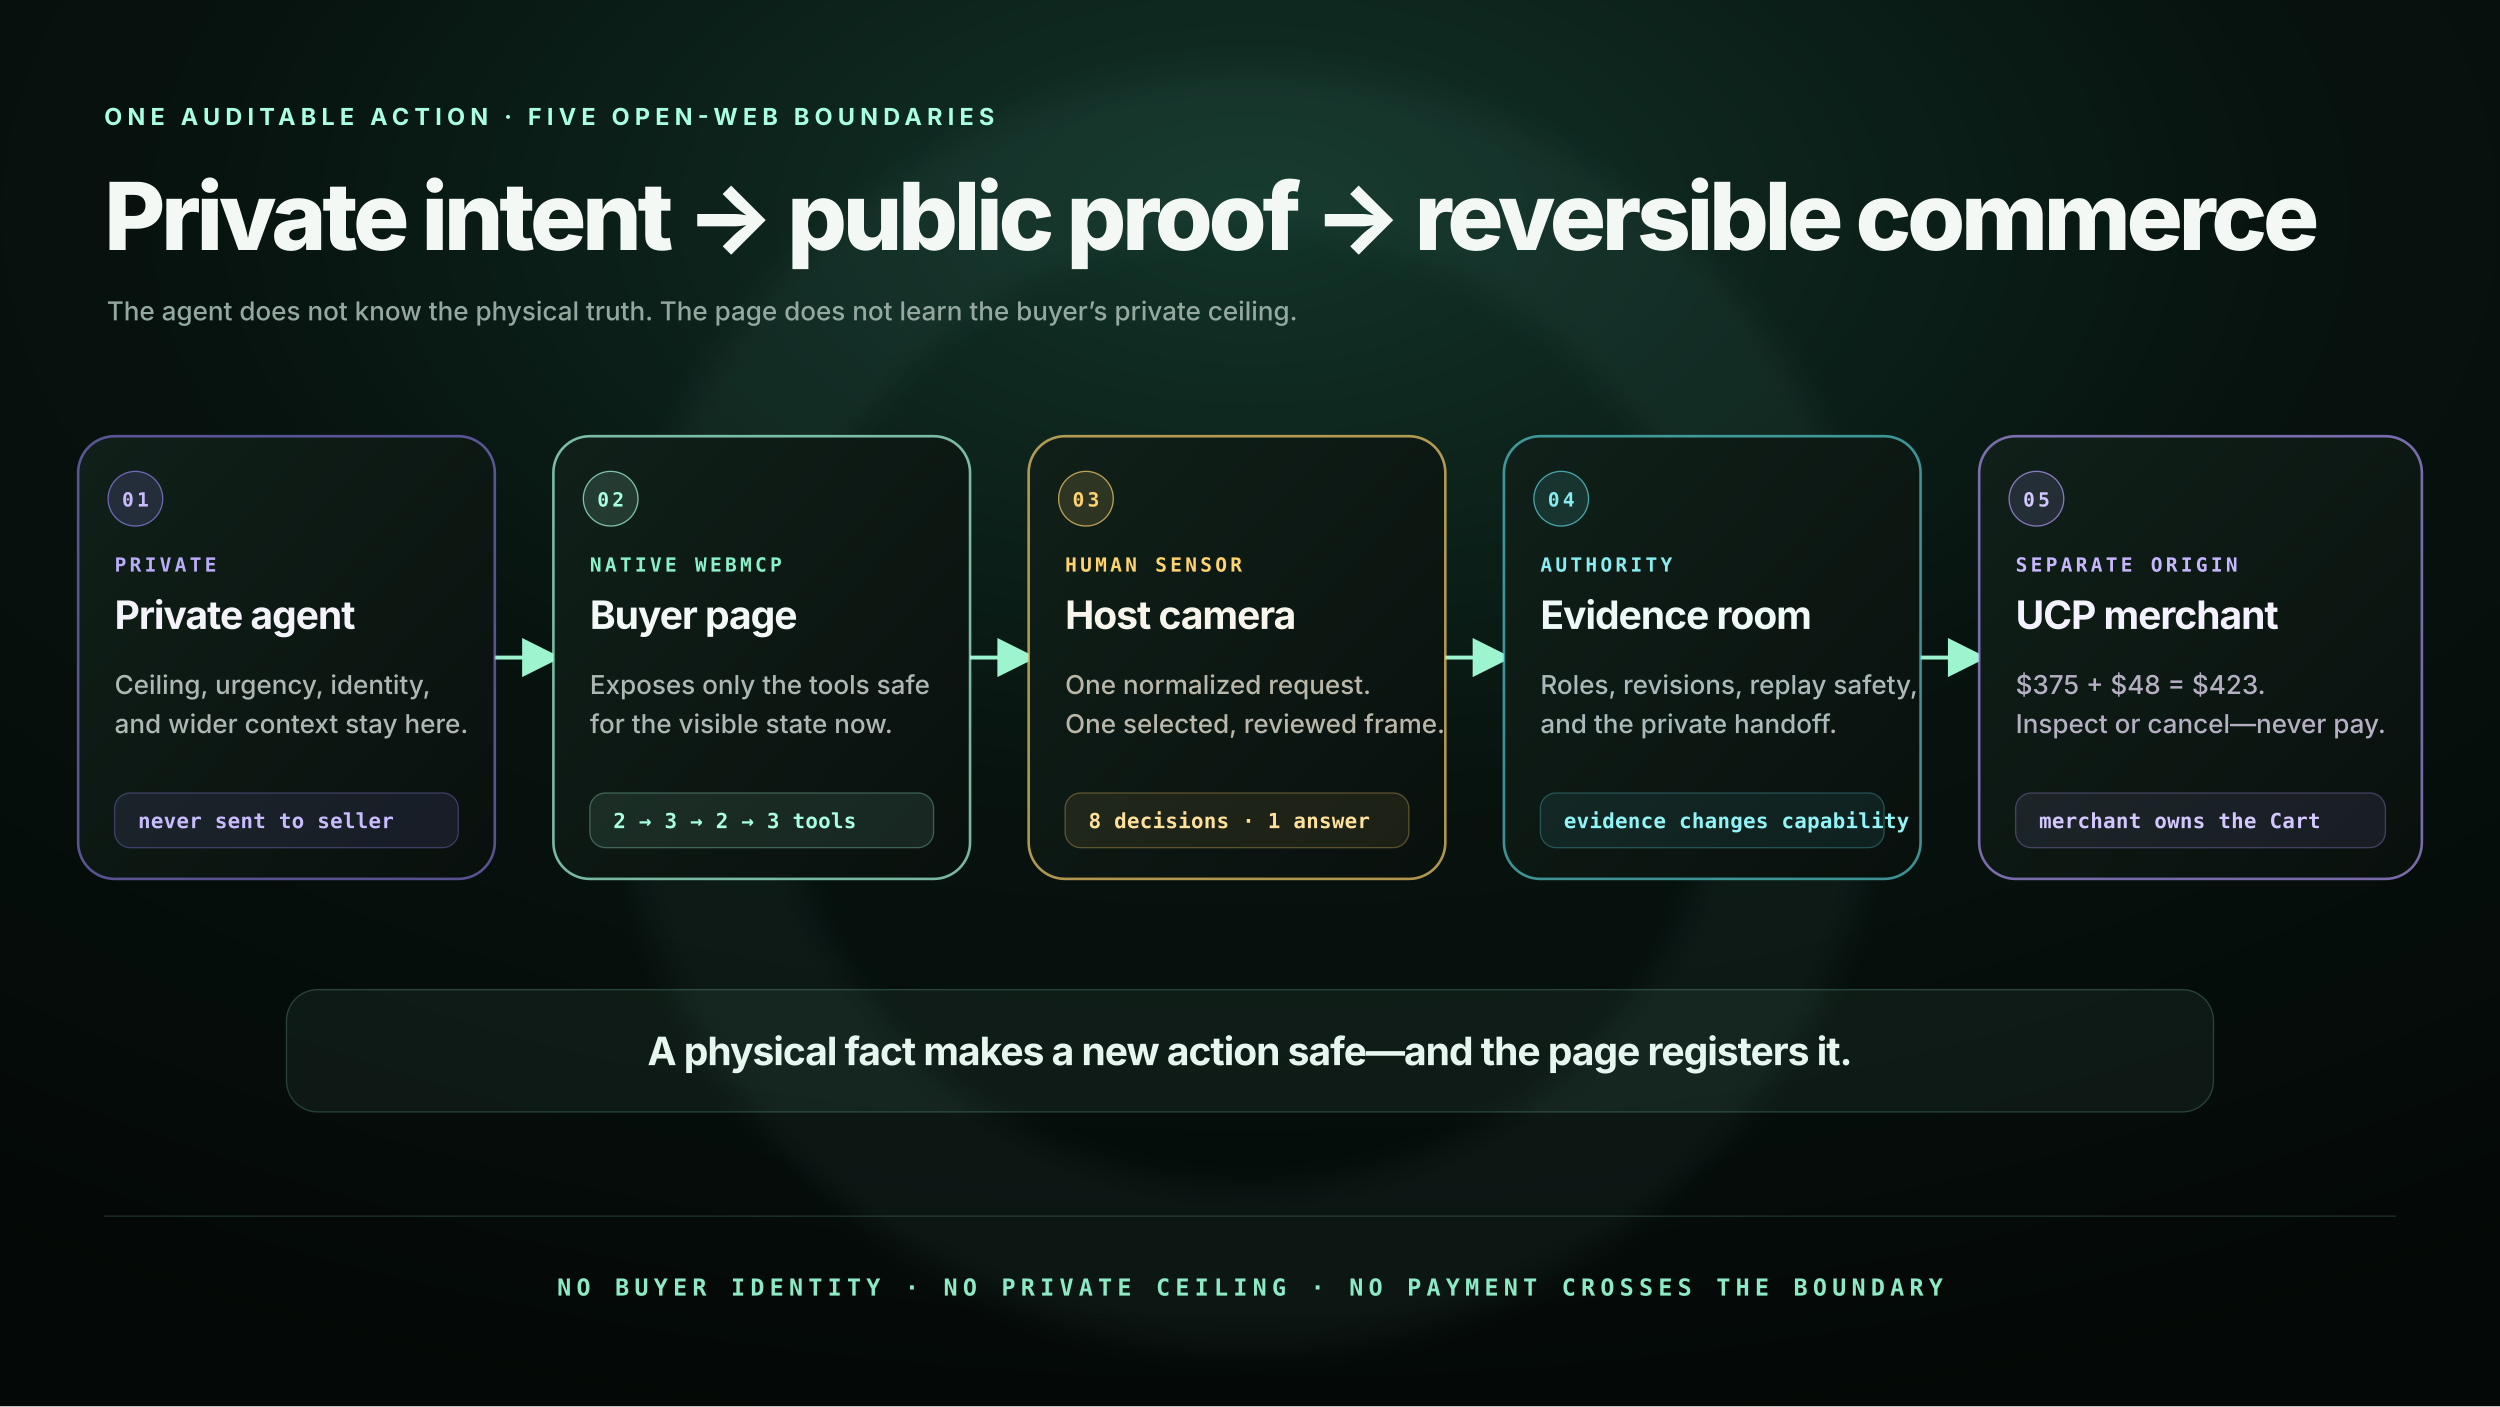
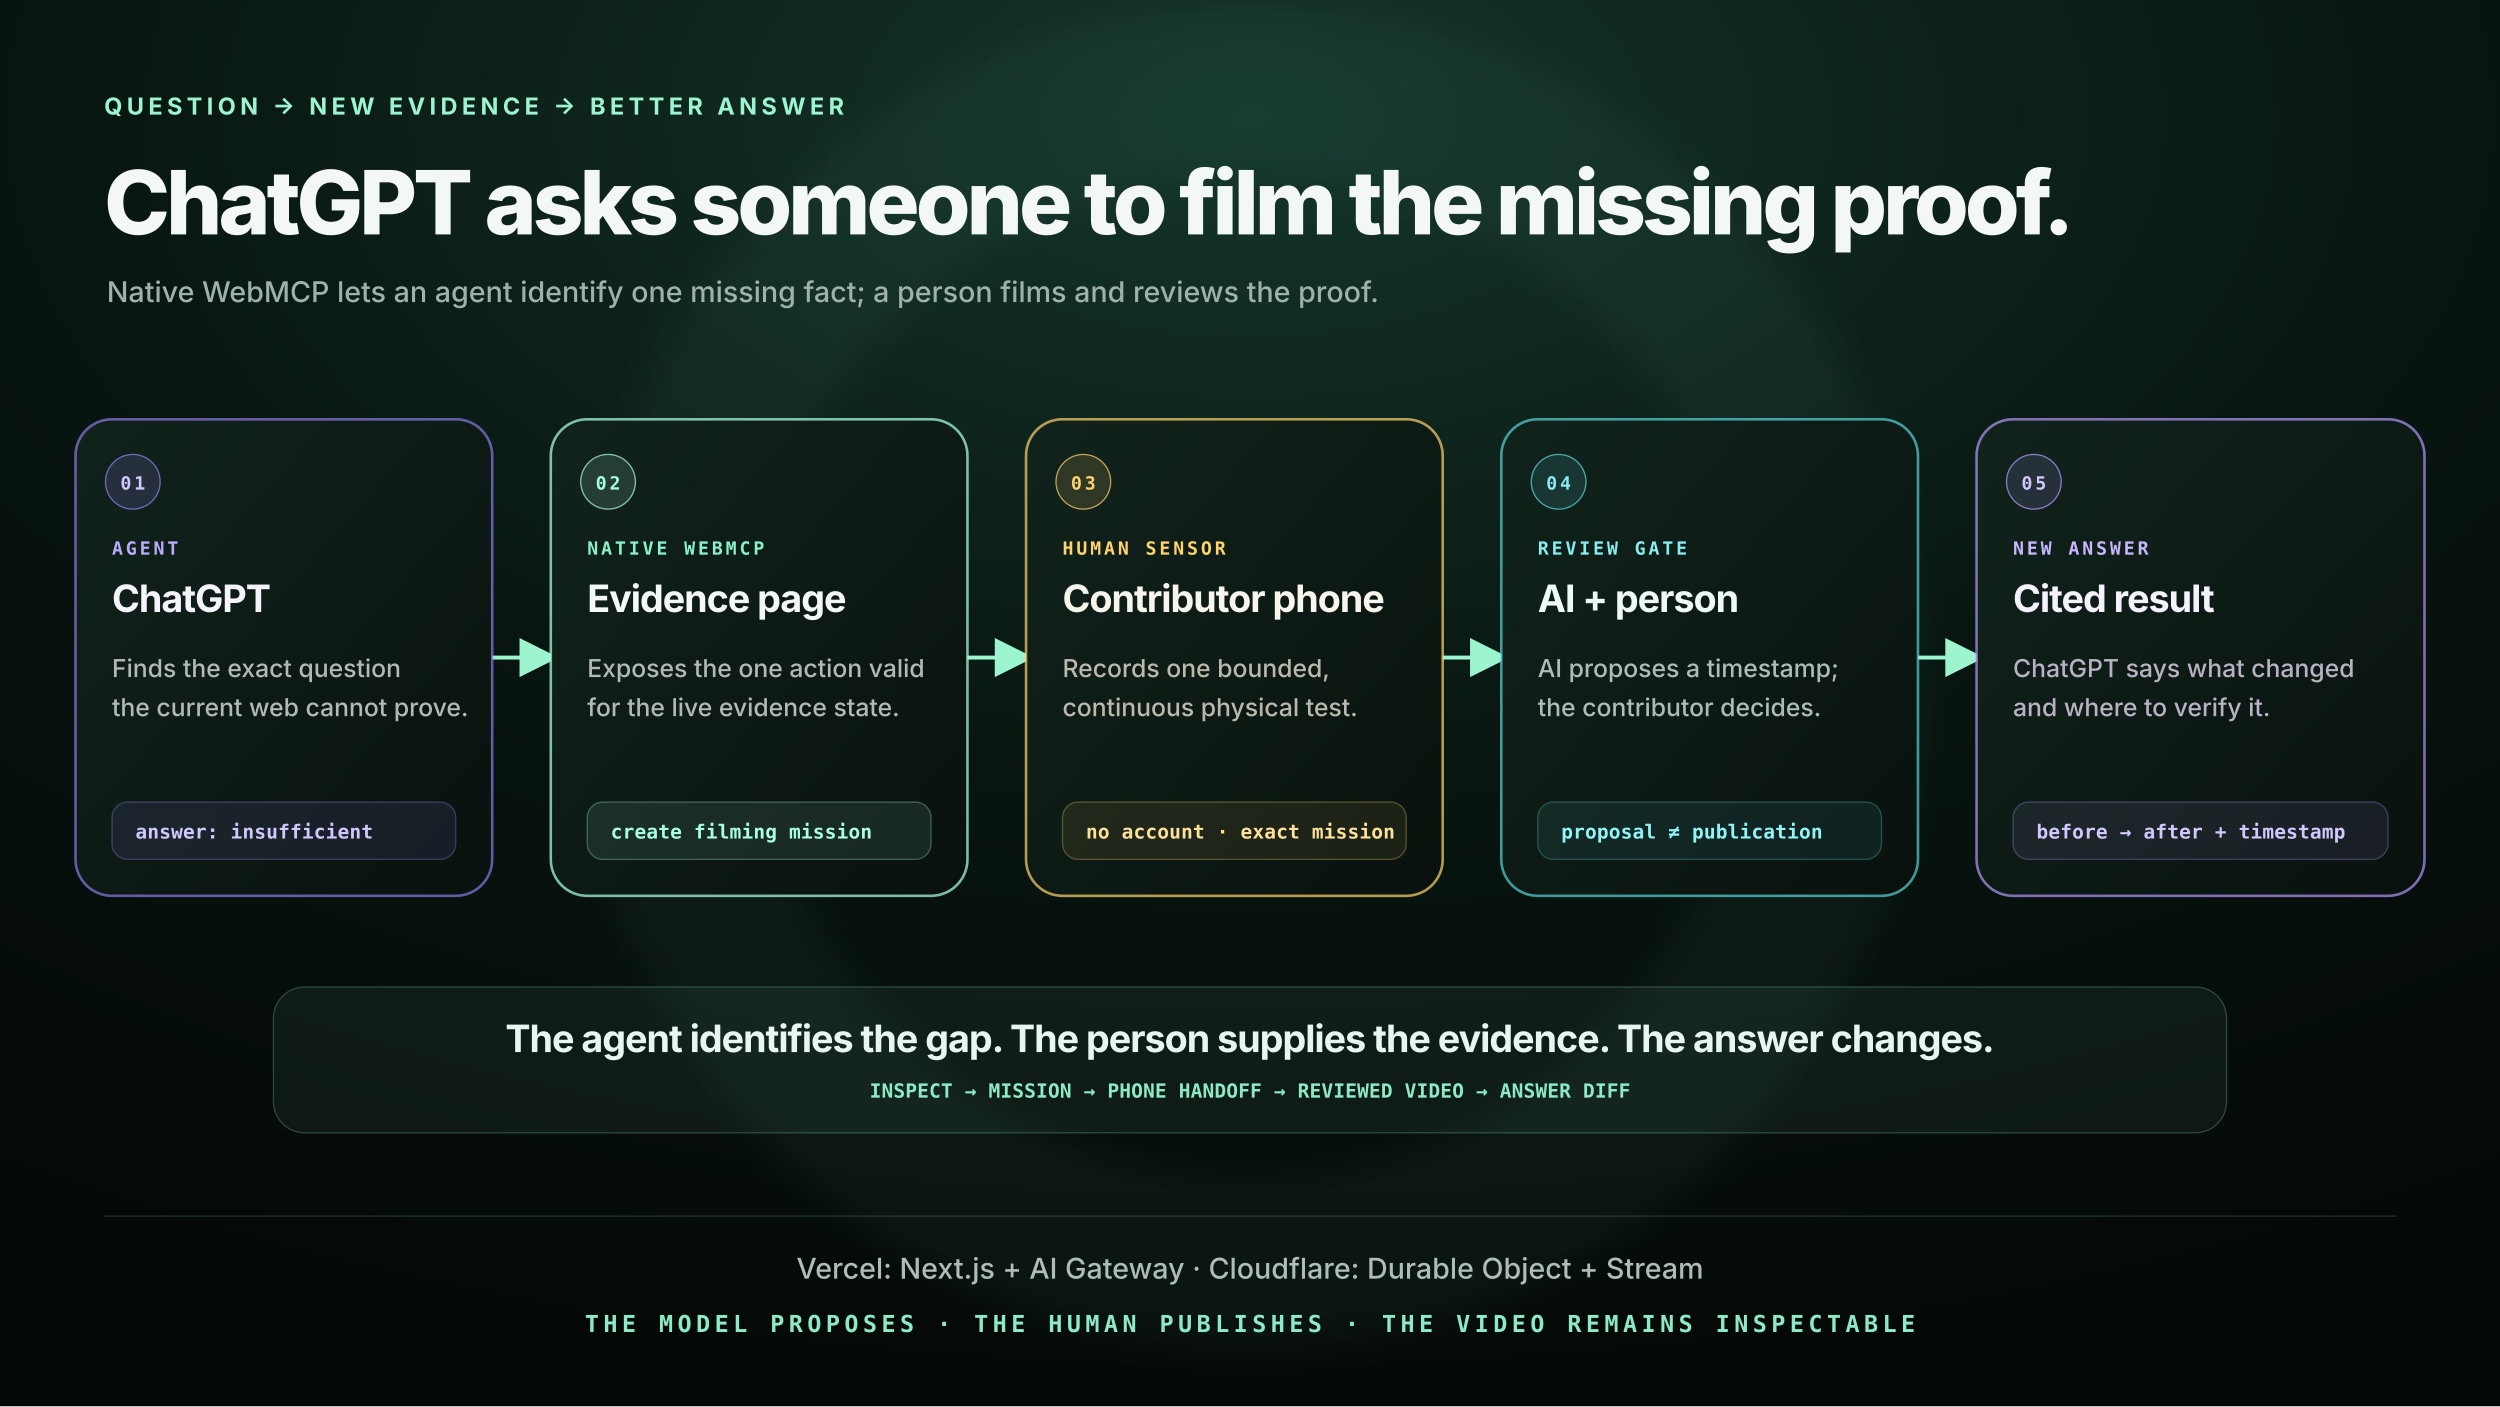
<svg xmlns="http://www.w3.org/2000/svg" width="1920" height="1080" viewBox="0 0 1920 1080" role="img" aria-labelledby="title description">
  <defs>
-     <radialGradient id="glow" cx="50%" cy="15%" r="90%">
-       <stop offset="0" stop-color="#123328" />
-       <stop offset="0.46" stop-color="#07130f" />
+     <radialGradient id="background" cx="50%" cy="8%" r="95%">
+       <stop offset="0" stop-color="#14352b" />
+       <stop offset="0.5" stop-color="#081510" />
      <stop offset="1" stop-color="#040806" />
    </radialGradient>
    <linearGradient id="card" x1="0" y1="0" x2="1" y2="1">
-       <stop offset="0" stop-color="#102019" />
-       <stop offset="1" stop-color="#09100d" />
+       <stop offset="0" stop-color="#11231c" />
+       <stop offset="1" stop-color="#09110d" />
    </linearGradient>
-     <filter id="softGlow" x="-50%" y="-50%" width="200%" height="200%">
-       <feGaussianBlur stdDeviation="12" />
+     <filter id="glow" x="-50%" y="-50%" width="200%" height="200%">
+       <feGaussianBlur stdDeviation="14" />
    </filter>
    <marker id="arrow" markerWidth="10" markerHeight="10" refX="8" refY="5" orient="auto" markerUnits="strokeWidth">
      <path d="M 0 0 L 10 5 L 0 10 z" fill="#9df5d0" />
    </marker>
    <style>
      .sans { font-family: Inter, ui-sans-serif, system-ui, -apple-system, BlinkMacSystemFont, "Segoe UI", sans-serif; }
      .mono { font-family: ui-monospace, SFMono-Regular, Menlo, Monaco, Consolas, monospace; }
-       .eyebrow { font-size: 18px; font-weight: 700; letter-spacing: 4px; }
-       .title { font-size: 72px; font-weight: 760; letter-spacing: -3.2px; }
-       .step { font-size: 15px; font-weight: 760; letter-spacing: 2.5px; }
-       .node-title { font-size: 30px; font-weight: 730; letter-spacing: -0.8px; }
-       .body { font-size: 20px; font-weight: 480; }
-       .receipt { font-size: 16px; font-weight: 650; letter-spacing: 0.2px; }
+       .eyebrow { font-size: 18px; font-weight: 740; letter-spacing: 3.4px; }
+       .title { font-size: 68px; font-weight: 760; letter-spacing: -3px; }
+       .subtitle { font-size: 22px; font-weight: 470; }
+       .step { font-size: 14px; font-weight: 760; letter-spacing: 2.2px; }
+       .node-title { font-size: 29px; font-weight: 730; letter-spacing: -0.8px; }
+       .body { font-size: 19px; font-weight: 480; }
+       .receipt { font-size: 15px; font-weight: 650; letter-spacing: 0.1px; }
    </style>
  </defs>
-   <rect width="1920" height="1080" fill="url(#glow)" />
-   <circle cx="960" cy="545" r="430" fill="none" stroke="#a9ffe2" stroke-opacity="0.045" stroke-width="120" filter="url(#softGlow)" />
-   <text x="80" y="96" class="sans eyebrow" fill="#a9ffe2">ONE AUDITABLE ACTION · FIVE OPEN-WEB BOUNDARIES</text>
-   <text x="80" y="192" class="sans title" fill="#f3f8f5">Private intent → public proof → reversible commerce</text>
-   <text x="82" y="246" class="sans body" fill="#93a99f">The agent does not know the physical truth. The page does not learn the buyer’s private ceiling.</text>
+   <rect width="1920" height="1080" fill="url(#background)" />
+   <circle cx="960" cy="520" r="450" fill="none" stroke="#a9ffe2" stroke-opacity="0.04" stroke-width="130" filter="url(#glow)" />
+   <text x="80" y="88" class="sans eyebrow" fill="#9df5d0">QUESTION → NEW EVIDENCE → BETTER ANSWER</text>
+   <text x="80" y="180" class="sans title" fill="#f3f8f5">ChatGPT asks someone to film the missing proof.</text>
+   <text x="82" y="232" class="sans subtitle" fill="#9eb2aa">Native WebMCP lets an agent identify one missing fact; a person films and reviews the proof.</text>
  <g fill="none" stroke="#9df5d0" stroke-width="3" stroke-linecap="round" marker-end="url(#arrow)">
-     <path d="M 380 505 H 425" />
-     <path d="M 745 505 H 790" />
-     <path d="M 1110 505 H 1155" />
-     <path d="M 1475 505 H 1520" />
+     <path d="M 378 505 H 423" />
+     <path d="M 743 505 H 788" />
+     <path d="M 1108 505 H 1153" />
+     <path d="M 1473 505 H 1518" />
  </g>
-   <g transform="translate(60 335)">
-     <rect width="320" height="340" rx="28" fill="url(#card)" stroke="#9b87ff" stroke-opacity="0.55" stroke-width="2" />
-     <circle cx="44" cy="48" r="21" fill="#9b87ff" fill-opacity="0.15" stroke="#9b87ff" stroke-opacity="0.65" />
-     <text x="44" y="54" class="mono step" fill="#c8bcff" text-anchor="middle">01</text>
-     <text x="28" y="104" class="mono step" fill="#b9acf9">PRIVATE</text>
-     <text x="28" y="148" class="sans node-title" fill="#f4f3fa">Private agent</text>
-     <text x="28" y="198" class="sans body" fill="#aeb7b3">Ceiling, urgency, identity,</text>
-     <text x="28" y="228" class="sans body" fill="#aeb7b3">and wider context stay here.</text>
-     <rect x="28" y="274" width="264" height="42" rx="12" fill="#9b87ff" fill-opacity="0.1" stroke="#9b87ff" stroke-opacity="0.32" />
-     <text x="46" y="301" class="mono receipt" fill="#c8bcff">never sent to seller</text>
+   <g transform="translate(58 322)">
+     <rect width="320" height="366" rx="28" fill="url(#card)" stroke="#9b87ff" stroke-opacity="0.62" stroke-width="2" />
+     <circle cx="44" cy="48" r="21" fill="#9b87ff" fill-opacity="0.15" stroke="#9b87ff" stroke-opacity="0.68" />
+     <text x="44" y="54" class="mono step" fill="#d1c8ff" text-anchor="middle">01</text>
+     <text x="28" y="104" class="mono step" fill="#b9acf9">AGENT</text>
+     <text x="28" y="148" class="sans node-title" fill="#f5f3fb">ChatGPT</text>
+     <text x="28" y="198" class="sans body" fill="#b3b9b6">Finds the exact question</text>
+     <text x="28" y="228" class="sans body" fill="#b3b9b6">the current web cannot prove.</text>
+     <rect x="28" y="294" width="264" height="44" rx="12" fill="#9b87ff" fill-opacity="0.1" stroke="#9b87ff" stroke-opacity="0.32" />
+     <text x="46" y="322" class="mono receipt" fill="#d1c8ff">answer: insufficient</text>
  </g>
-   <g transform="translate(425 335)">
-     <rect width="320" height="340" rx="28" fill="url(#card)" stroke="#a9ffe2" stroke-opacity="0.7" stroke-width="2" />
-     <circle cx="44" cy="48" r="21" fill="#a9ffe2" fill-opacity="0.13" stroke="#a9ffe2" stroke-opacity="0.7" />
+   <g transform="translate(423 322)">
+     <rect width="320" height="366" rx="28" fill="url(#card)" stroke="#a9ffe2" stroke-opacity="0.72" stroke-width="2" />
+     <circle cx="44" cy="48" r="21" fill="#a9ffe2" fill-opacity="0.13" stroke="#a9ffe2" stroke-opacity="0.72" />
    <text x="44" y="54" class="mono step" fill="#a9ffe2" text-anchor="middle">02</text>
    <text x="28" y="104" class="mono step" fill="#8af2cb">NATIVE WEBMCP</text>
-     <text x="28" y="148" class="sans node-title" fill="#f4f8f6">Buyer page</text>
-     <text x="28" y="198" class="sans body" fill="#aeb7b3">Exposes only the tools safe</text>
-     <text x="28" y="228" class="sans body" fill="#aeb7b3">for the visible state now.</text>
-     <rect x="28" y="274" width="264" height="42" rx="12" fill="#a9ffe2" fill-opacity="0.09" stroke="#a9ffe2" stroke-opacity="0.3" />
-     <text x="46" y="301" class="mono receipt" fill="#a9ffe2">2 → 3 → 2 → 3 tools</text>
+     <text x="28" y="148" class="sans node-title" fill="#f4f8f6">Evidence page</text>
+     <text x="28" y="198" class="sans body" fill="#b3b9b6">Exposes the one action valid</text>
+     <text x="28" y="228" class="sans body" fill="#b3b9b6">for the live evidence state.</text>
+     <rect x="28" y="294" width="264" height="44" rx="12" fill="#a9ffe2" fill-opacity="0.09" stroke="#a9ffe2" stroke-opacity="0.3" />
+     <text x="46" y="322" class="mono receipt" fill="#a9ffe2">create filming mission</text>
  </g>
-   <g transform="translate(790 335)">
-     <rect width="320" height="340" rx="28" fill="url(#card)" stroke="#ffd36d" stroke-opacity="0.68" stroke-width="2" />
-     <circle cx="44" cy="48" r="21" fill="#ffd36d" fill-opacity="0.13" stroke="#ffd36d" stroke-opacity="0.7" />
+   <g transform="translate(788 322)">
+     <rect width="320" height="366" rx="28" fill="url(#card)" stroke="#ffd36d" stroke-opacity="0.7" stroke-width="2" />
+     <circle cx="44" cy="48" r="21" fill="#ffd36d" fill-opacity="0.13" stroke="#ffd36d" stroke-opacity="0.72" />
    <text x="44" y="54" class="mono step" fill="#ffd36d" text-anchor="middle">03</text>
    <text x="28" y="104" class="mono step" fill="#ffd36d">HUMAN SENSOR</text>
-     <text x="28" y="148" class="sans node-title" fill="#f8f5ed">Host camera</text>
-     <text x="28" y="198" class="sans body" fill="#b9b6aa">One normalized request.</text>
-     <text x="28" y="228" class="sans body" fill="#b9b6aa">One selected, reviewed frame.</text>
-     <rect x="28" y="274" width="264" height="42" rx="12" fill="#ffd36d" fill-opacity="0.08" stroke="#ffd36d" stroke-opacity="0.3" />
-     <text x="46" y="301" class="mono receipt" fill="#ffe19b">8 decisions · 1 answer</text>
+     <text x="28" y="148" class="sans node-title" fill="#f8f5ed">Contributor phone</text>
+     <text x="28" y="198" class="sans body" fill="#bbb8ac">Records one bounded,</text>
+     <text x="28" y="228" class="sans body" fill="#bbb8ac">continuous physical test.</text>
+     <rect x="28" y="294" width="264" height="44" rx="12" fill="#ffd36d" fill-opacity="0.08" stroke="#ffd36d" stroke-opacity="0.3" />
+     <text x="46" y="322" class="mono receipt" fill="#ffe19b">no account · exact mission</text>
  </g>
-   <g transform="translate(1155 335)">
-     <rect width="320" height="340" rx="28" fill="url(#card)" stroke="#5de0e6" stroke-opacity="0.62" stroke-width="2" />
-     <circle cx="44" cy="48" r="21" fill="#5de0e6" fill-opacity="0.12" stroke="#5de0e6" stroke-opacity="0.68" />
+   <g transform="translate(1153 322)">
+     <rect width="320" height="366" rx="28" fill="url(#card)" stroke="#5de0e6" stroke-opacity="0.65" stroke-width="2" />
+     <circle cx="44" cy="48" r="21" fill="#5de0e6" fill-opacity="0.12" stroke="#5de0e6" stroke-opacity="0.7" />
    <text x="44" y="54" class="mono step" fill="#87edf1" text-anchor="middle">04</text>
-     <text x="28" y="104" class="mono step" fill="#87edf1">AUTHORITY</text>
-     <text x="28" y="148" class="sans node-title" fill="#eff9f8">Evidence room</text>
-     <text x="28" y="198" class="sans body" fill="#aababa">Roles, revisions, replay safety,</text>
-     <text x="28" y="228" class="sans body" fill="#aababa">and the private handoff.</text>
-     <rect x="28" y="274" width="264" height="42" rx="12" fill="#5de0e6" fill-opacity="0.08" stroke="#5de0e6" stroke-opacity="0.28" />
-     <text x="46" y="301" class="mono receipt" fill="#91f5f7">evidence changes capability</text>
+     <text x="28" y="104" class="mono step" fill="#87edf1">REVIEW GATE</text>
+     <text x="28" y="148" class="sans node-title" fill="#eff9f8">AI + person</text>
+     <text x="28" y="198" class="sans body" fill="#afbbbb">AI proposes a timestamp;</text>
+     <text x="28" y="228" class="sans body" fill="#afbbbb">the contributor decides.</text>
+     <rect x="28" y="294" width="264" height="44" rx="12" fill="#5de0e6" fill-opacity="0.08" stroke="#5de0e6" stroke-opacity="0.28" />
+     <text x="46" y="322" class="mono receipt" fill="#91f5f7">proposal ≠ publication</text>
  </g>
-   <g transform="translate(1520 335)">
-     <rect width="340" height="340" rx="28" fill="url(#card)" stroke="#b69cff" stroke-opacity="0.65" stroke-width="2" />
-     <circle cx="44" cy="48" r="21" fill="#b69cff" fill-opacity="0.13" stroke="#b69cff" stroke-opacity="0.7" />
+   <g transform="translate(1518 322)">
+     <rect width="344" height="366" rx="28" fill="url(#card)" stroke="#b69cff" stroke-opacity="0.68" stroke-width="2" />
+     <circle cx="44" cy="48" r="21" fill="#b69cff" fill-opacity="0.13" stroke="#b69cff" stroke-opacity="0.72" />
    <text x="44" y="54" class="mono step" fill="#d3c7ff" text-anchor="middle">05</text>
-     <text x="28" y="104" class="mono step" fill="#c7b7ff">SEPARATE ORIGIN</text>
-     <text x="28" y="148" class="sans node-title" fill="#f5f2ff">UCP merchant</text>
-     <text x="28" y="198" class="sans body" fill="#b5afc2">$375 + $48 = $423.</text>
-     <text x="28" y="228" class="sans body" fill="#b5afc2">Inspect or cancel—never pay.</text>
-     <rect x="28" y="274" width="284" height="42" rx="12" fill="#b69cff" fill-opacity="0.09" stroke="#b69cff" stroke-opacity="0.3" />
-     <text x="46" y="301" class="mono receipt" fill="#d3c7ff">merchant owns the Cart</text>
+     <text x="28" y="104" class="mono step" fill="#c7b7ff">NEW ANSWER</text>
+     <text x="28" y="148" class="sans node-title" fill="#f5f2ff">Cited result</text>
+     <text x="28" y="198" class="sans body" fill="#b9b2c4">ChatGPT says what changed</text>
+     <text x="28" y="228" class="sans body" fill="#b9b2c4">and where to verify it.</text>
+     <rect x="28" y="294" width="288" height="44" rx="12" fill="#b69cff" fill-opacity="0.09" stroke="#b69cff" stroke-opacity="0.3" />
+     <text x="46" y="322" class="mono receipt" fill="#d3c7ff">before → after + timestamp</text>
  </g>
-   <rect x="220" y="760" width="1480" height="94" rx="24" fill="#a9ffe2" fill-opacity="0.055" stroke="#a9ffe2" stroke-opacity="0.2" />
-   <text x="960" y="818" class="sans node-title" fill="#e7f6ef" text-anchor="middle">A physical fact makes a new action safe—and the page registers it.</text>
+   <rect x="210" y="758" width="1500" height="112" rx="24" fill="#a9ffe2" fill-opacity="0.055" stroke="#a9ffe2" stroke-opacity="0.22" />
+   <text x="960" y="808" class="sans node-title" fill="#e7f6ef" text-anchor="middle">The agent identifies the gap. The person supplies the evidence. The answer changes.</text>
+   <text x="960" y="843" class="mono receipt" fill="#8cebc6" text-anchor="middle">INSPECT → MISSION → PHONE HANDOFF → REVIEWED VIDEO → ANSWER DIFF</text>
  <line x1="80" y1="934" x2="1840" y2="934" stroke="#a9ffe2" stroke-opacity="0.16" />
-   <text x="960" y="995" class="mono eyebrow" fill="#8cebc6" text-anchor="middle">NO BUYER IDENTITY · NO PRIVATE CEILING · NO PAYMENT CROSSES THE BOUNDARY</text>
+   <text x="960" y="982" class="sans subtitle" fill="#aebeb7" text-anchor="middle">Vercel: Next.js + AI Gateway · Cloudflare: Durable Object + Stream</text>
+   <text x="960" y="1023" class="mono eyebrow" fill="#8cebc6" text-anchor="middle">THE MODEL PROPOSES · THE HUMAN PUBLISHES · THE VIDEO REMAINS INSPECTABLE</text>
</svg>
